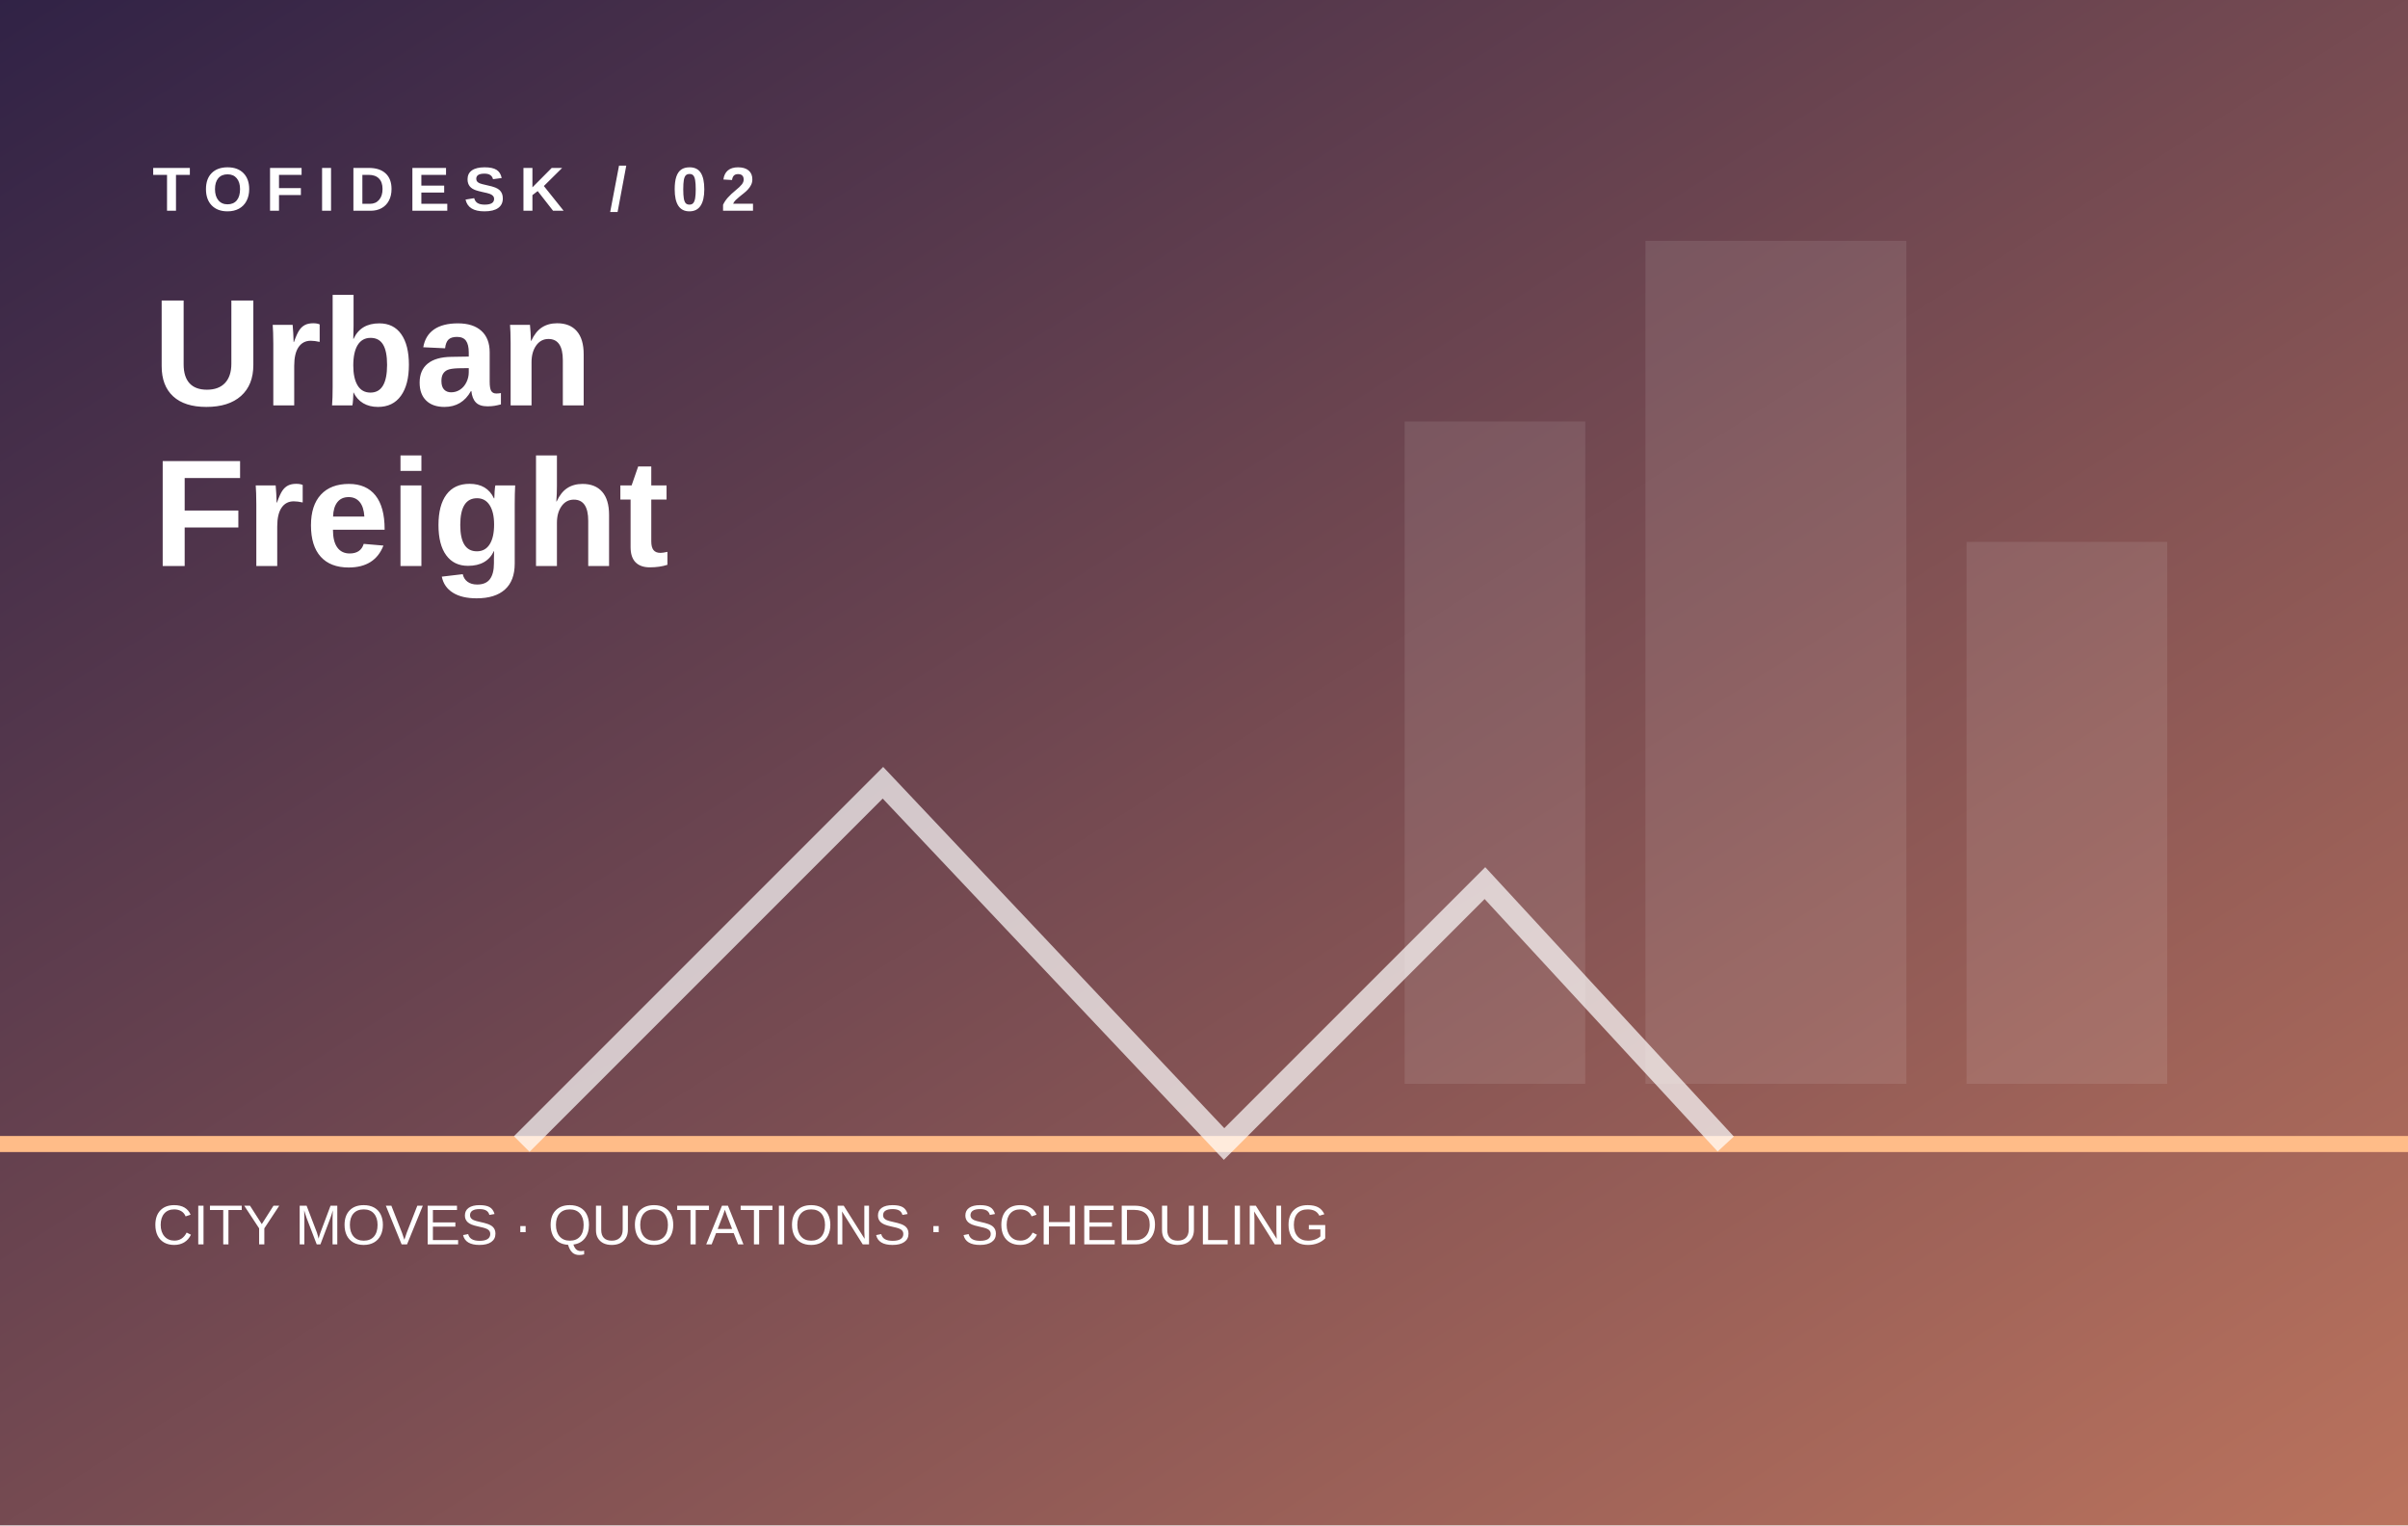
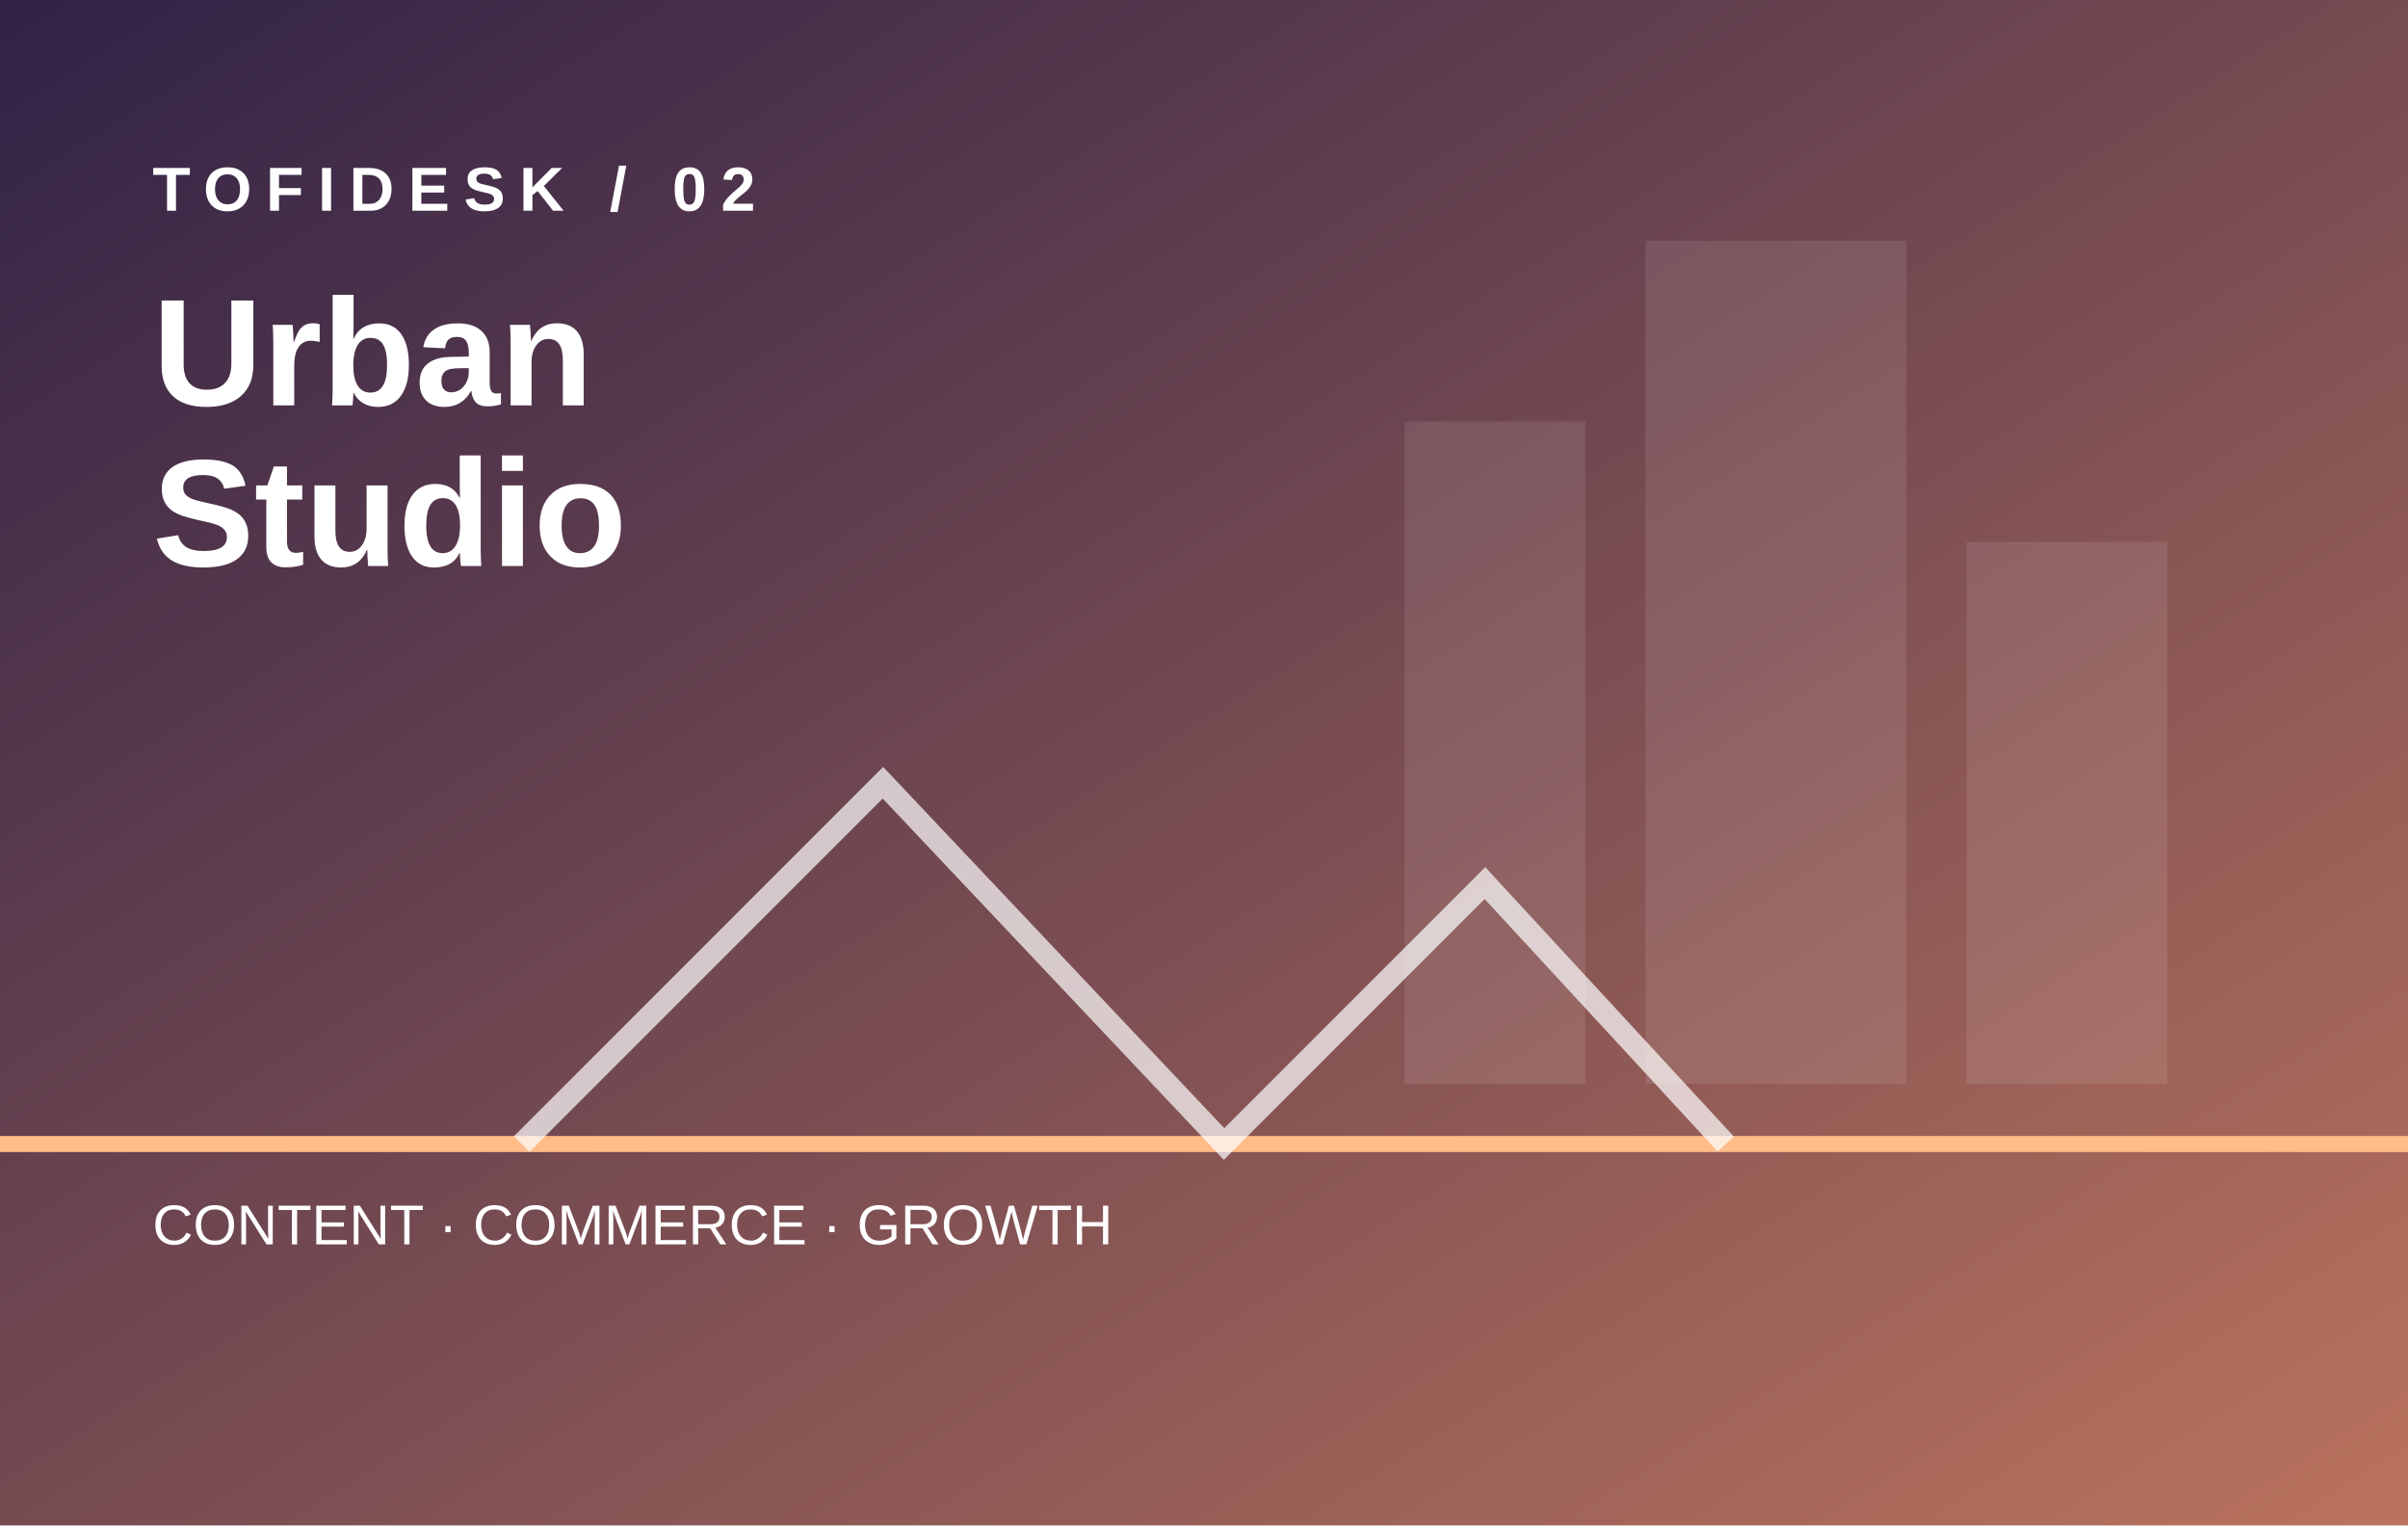
<svg xmlns="http://www.w3.org/2000/svg" viewBox="0 0 1200 760">
  <defs>
    <linearGradient id="a" x1="0" y1="0" x2="1" y2="1">
      <stop stop-color="#302246" />
      <stop offset="1" stop-color="#bb735d" />
    </linearGradient>
  </defs>
  <rect width="1200" height="760" fill="url(#a)" />
  <g fill="#ffffff18">
    <path d="M700 210h90v330h-90zM820 120h130v420H820zM980 270h100v270H980z" />
  </g>
  <path d="M0 570h1200" stroke="#ffbc88" stroke-width="8" />
  <path d="M260 570l180-180 170 180 130-130 120 130" fill="none" stroke="#fff" stroke-width="11" opacity=".7" />
  <text x="76" y="105" fill="white" font-family="Arial" font-size="31" font-weight="700" letter-spacing="7">TOFIDESK / 02</text>
  <text x="76" y="202" fill="white" font-family="Arial" font-size="76" font-weight="800">Urban</text>
-   <text x="76" y="282" fill="white" font-family="Arial" font-size="76" font-weight="800">Freight</text>
-   <text x="76" y="620" fill="#fff" font-family="Arial" font-size="28">CITY MOVES · QUOTATIONS · SCHEDULING</text>
+   <text x="76" y="282" fill="white" font-family="Arial" font-size="76" font-weight="800">Studio</text>
+   <text x="76" y="620" fill="#fff" font-family="Arial" font-size="28">CONTENT · COMMERCE · GROWTH</text>
</svg>
